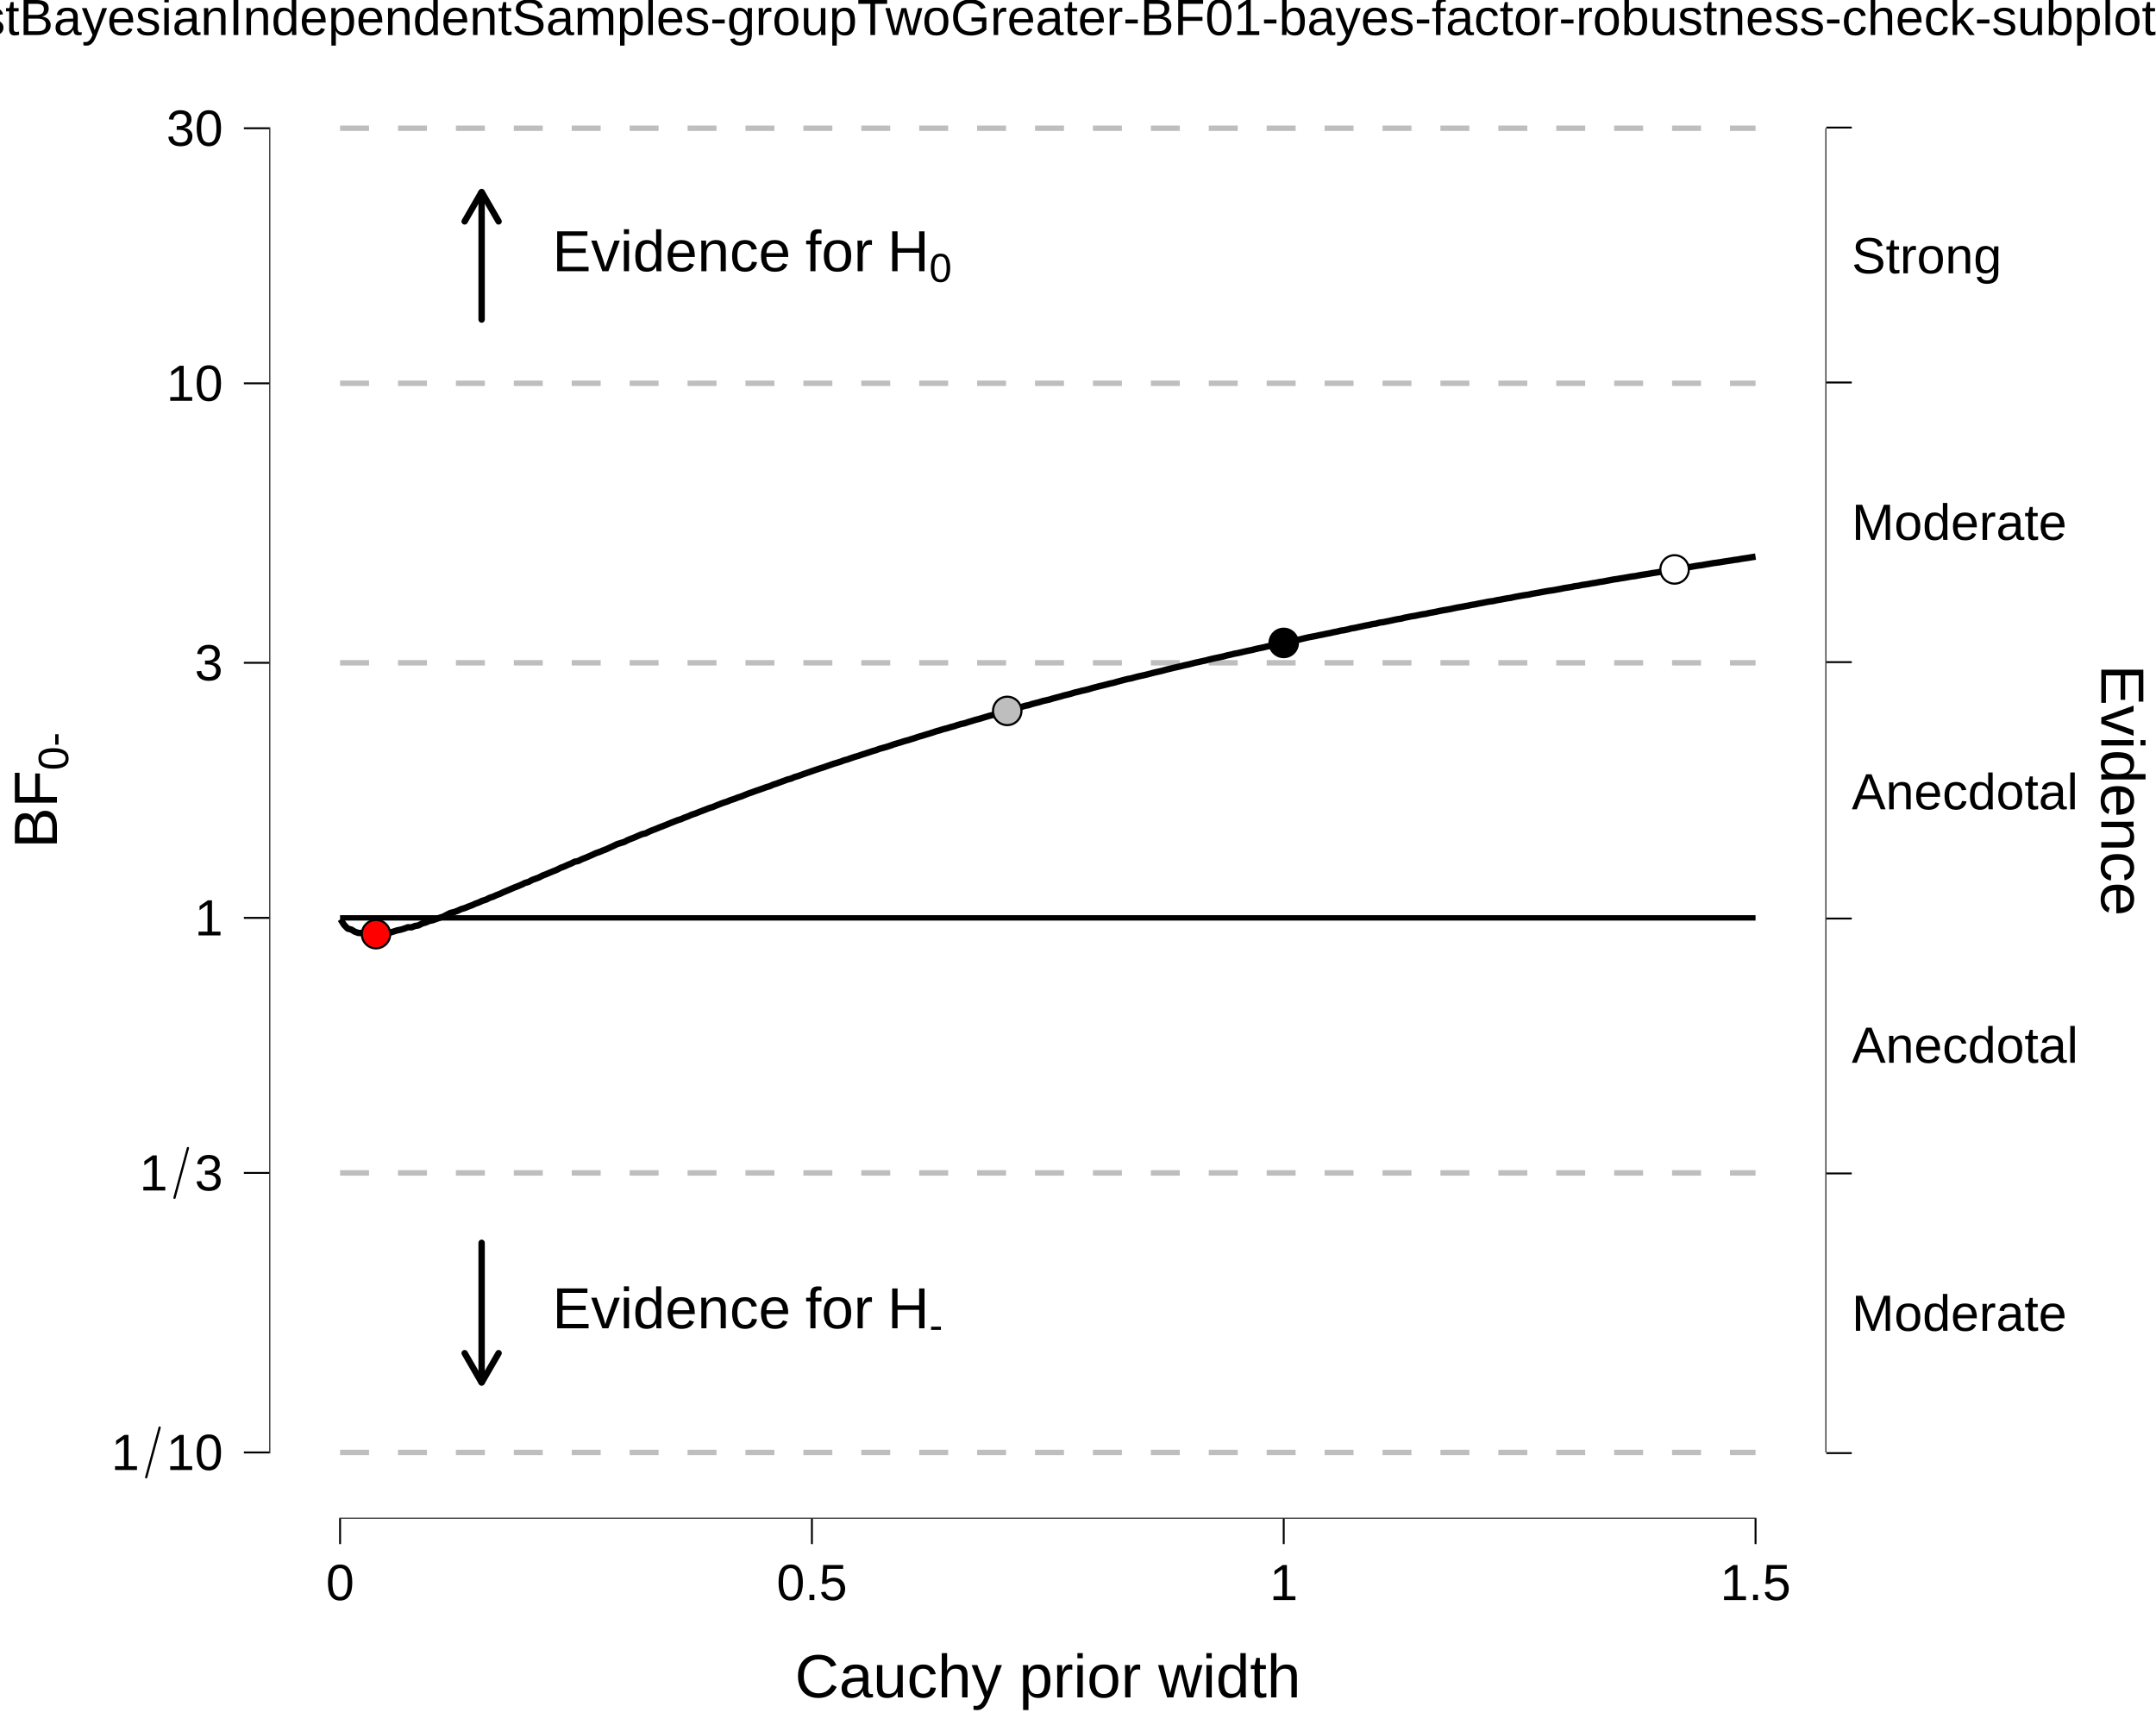
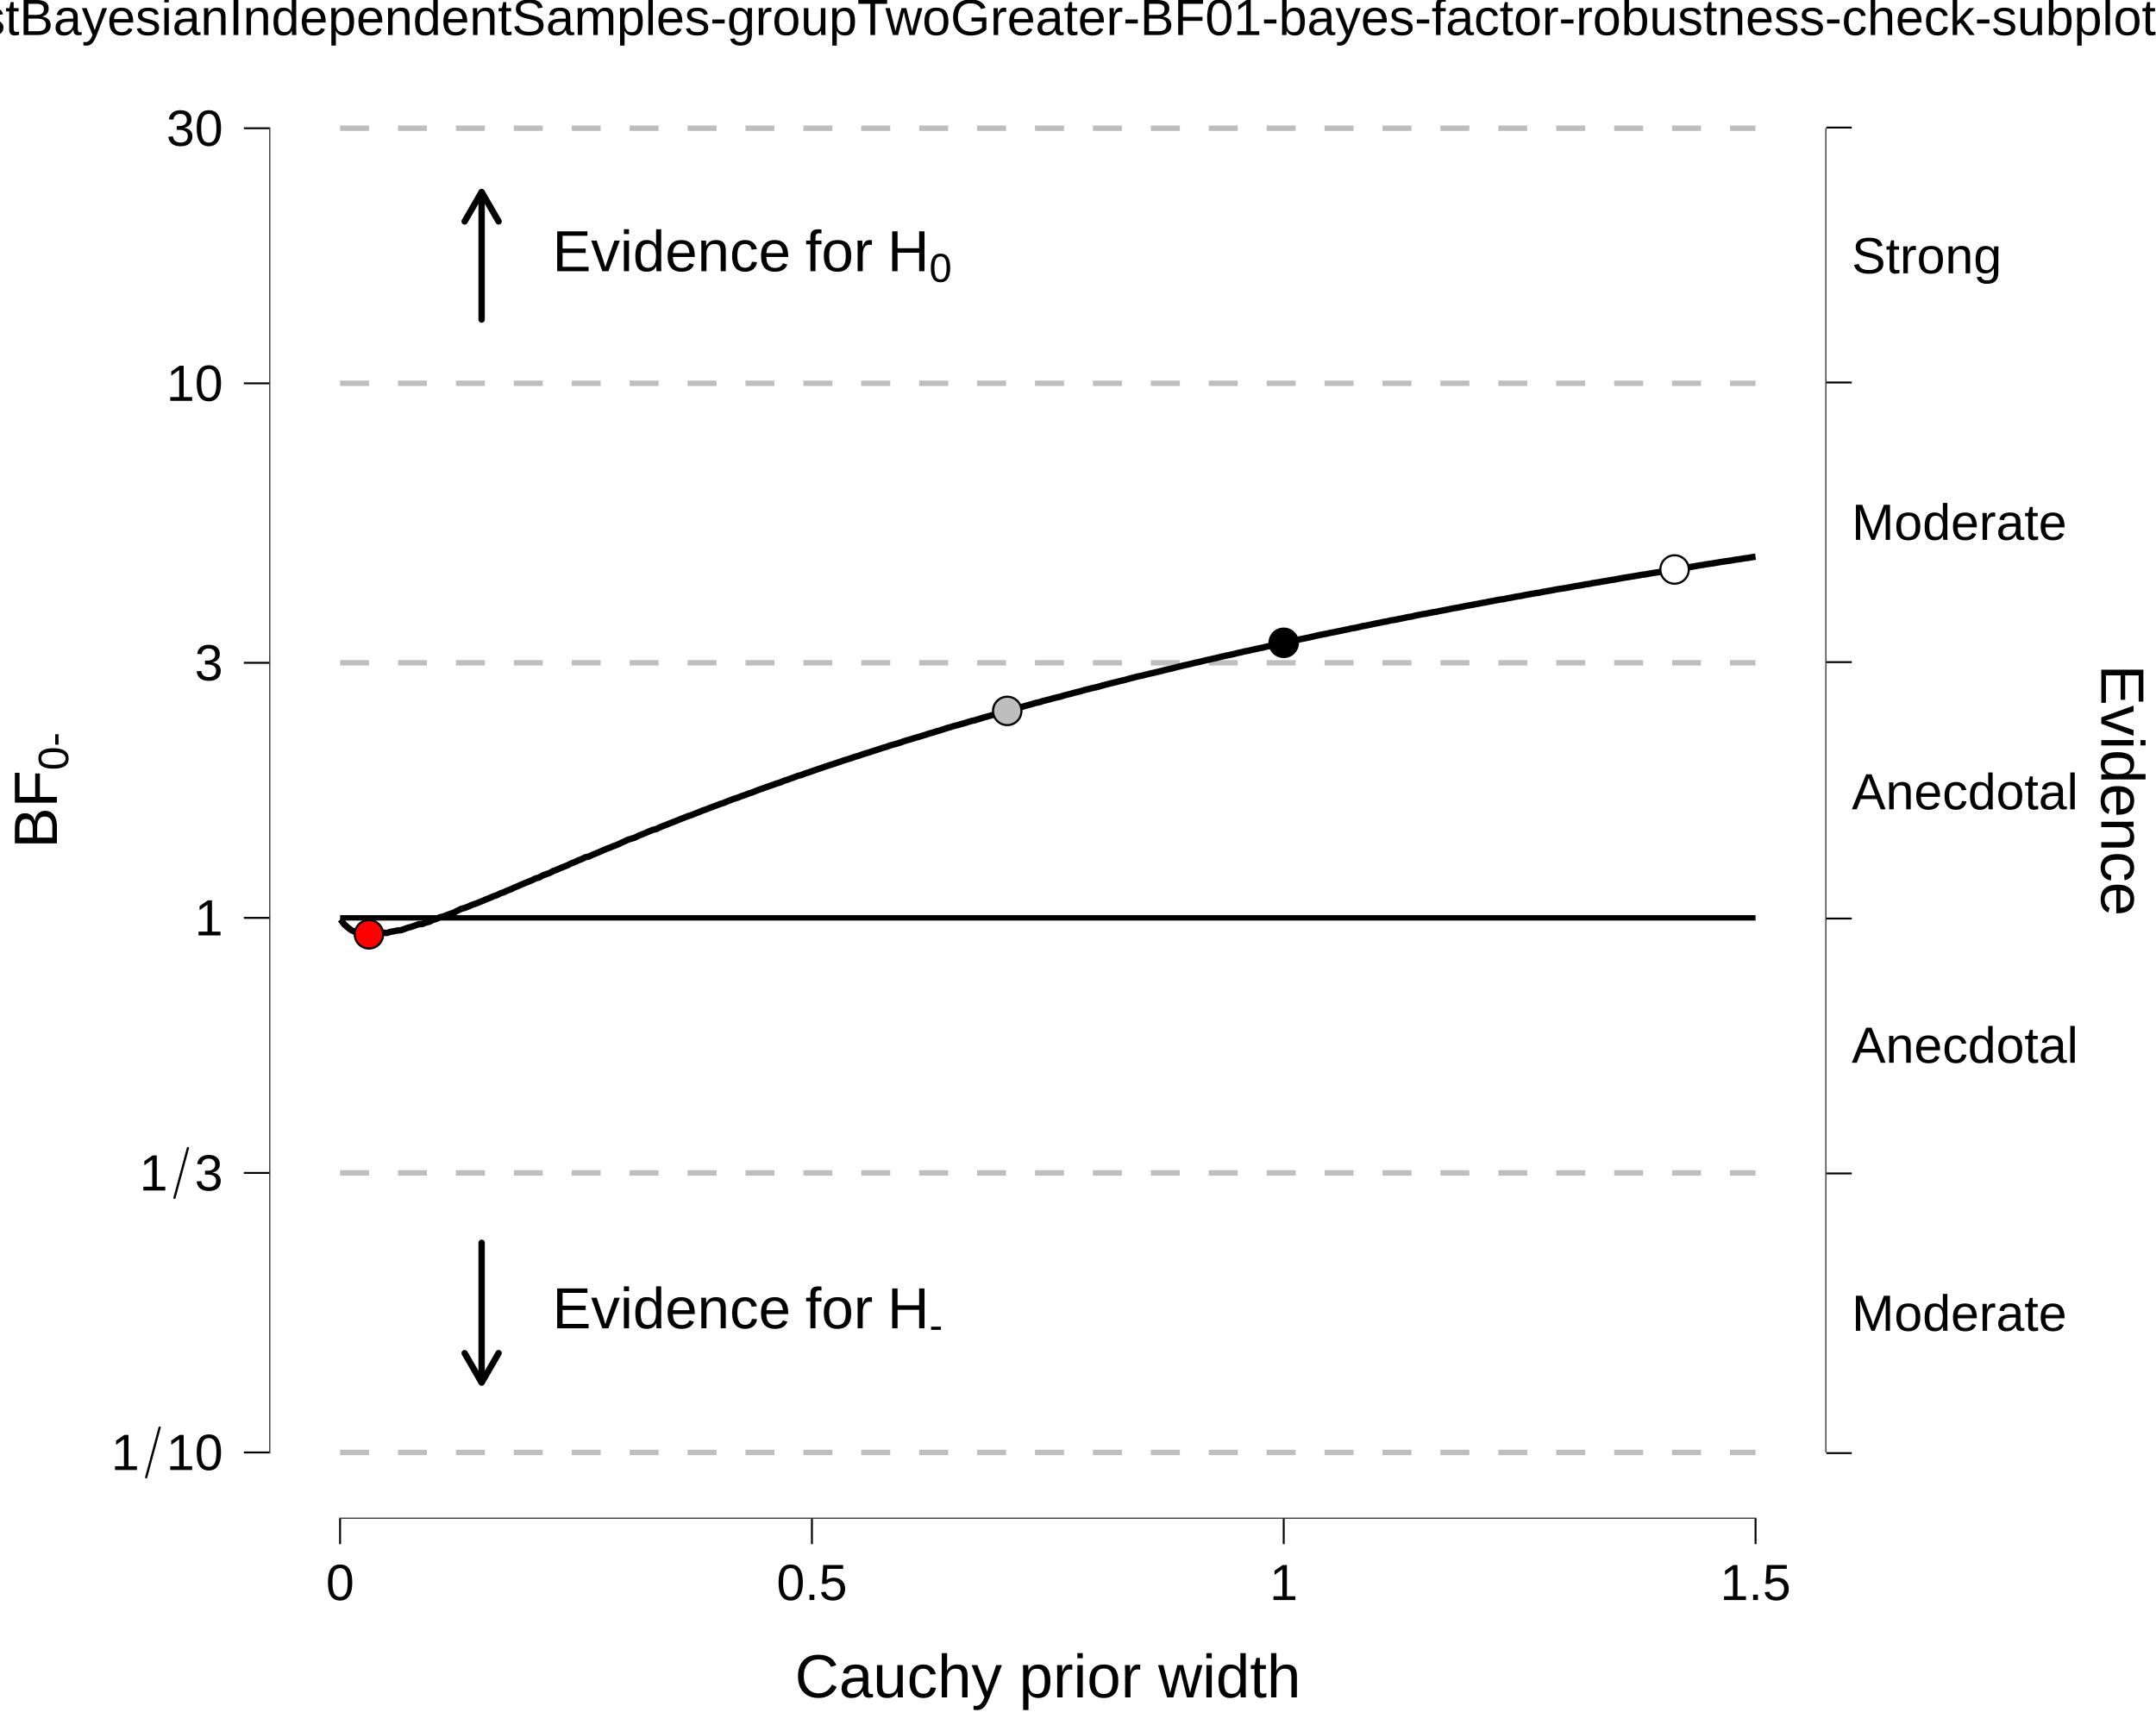
<svg xmlns="http://www.w3.org/2000/svg" viewBox="0 0 720.00 576.00">
  <defs>
    <style type="text/css">
    line, polyline, polygon, path, rect, circle {
      fill: none;
      stroke: #000000;
      stroke-linecap: round;
      stroke-linejoin: round;
      stroke-miterlimit: 10.00;
    }
  </style>
  </defs>
  <rect width="100%" height="100%" style="stroke: none; fill: #FFFFFF;" />
  <rect x="0.00" y="0.00" width="720.00" height="576.00" style="stroke-width: 10.67; stroke: none;" />
  <defs>
    <clipPath id="cpODkuOTR8NjA5LjkwfDUwNy4xMHwyMC43MQ==">
      <rect x="89.94" y="20.71" width="519.96" height="486.38" />
    </clipPath>
  </defs>
  <rect x="89.94" y="20.71" width="519.96" height="486.38" style="stroke-width: 10.67; stroke: none;" clip-path="url(#cpODkuOTR8NjA5LjkwfDUwNy4xMHwyMC43MQ==)" />
  <line x1="113.57" y1="484.99" x2="586.27" y2="484.99" style="stroke-width: 1.81; stroke: #BEBEBE; stroke-dasharray: 9.67,9.67; stroke-linecap: butt;" clip-path="url(#cpODkuOTR8NjA5LjkwfDUwNy4xMHwyMC43MQ==)" />
  <line x1="113.57" y1="391.65" x2="586.27" y2="391.65" style="stroke-width: 1.81; stroke: #BEBEBE; stroke-dasharray: 9.67,9.67; stroke-linecap: butt;" clip-path="url(#cpODkuOTR8NjA5LjkwfDUwNy4xMHwyMC43MQ==)" />
  <line x1="113.57" y1="306.49" x2="586.27" y2="306.49" style="stroke-width: 1.81; stroke-linecap: butt;" clip-path="url(#cpODkuOTR8NjA5LjkwfDUwNy4xMHwyMC43MQ==)" />
  <line x1="113.57" y1="221.32" x2="586.27" y2="221.32" style="stroke-width: 1.81; stroke: #BEBEBE; stroke-dasharray: 9.67,9.67; stroke-linecap: butt;" clip-path="url(#cpODkuOTR8NjA5LjkwfDUwNy4xMHwyMC43MQ==)" />
  <line x1="113.57" y1="127.99" x2="586.27" y2="127.99" style="stroke-width: 1.81; stroke: #BEBEBE; stroke-dasharray: 9.67,9.67; stroke-linecap: butt;" clip-path="url(#cpODkuOTR8NjA5LjkwfDUwNy4xMHwyMC43MQ==)" />
  <line x1="113.57" y1="42.82" x2="586.27" y2="42.82" style="stroke-width: 1.81; stroke: #BEBEBE; stroke-dasharray: 9.67,9.67; stroke-linecap: butt;" clip-path="url(#cpODkuOTR8NjA5LjkwfDUwNy4xMHwyMC43MQ==)" />
-   <polyline points="113.73,306.97 114.92,308.84 116.10,310.07 117.28,310.38 118.47,311.09 119.65,311.52 120.84,311.54 122.02,311.78 123.21,311.88 124.39,311.70 125.57,311.93 126.76,311.69 127.94,311.57 129.13,311.38 130.31,311.40 131.50,311.03 132.68,310.65 133.86,310.42 135.05,310.06 136.23,309.62 137.42,309.66 138.60,309.19 139.79,308.99 140.97,308.37 142.15,308.04 143.34,307.53 144.52,307.28 145.71,306.85 146.89,306.43 148.08,306.06 149.26,305.42 150.44,304.83 151.63,304.55 152.81,304.12 154.00,303.57 155.18,303.22 156.37,302.73 157.55,302.30 158.74,301.76 159.92,301.33 161.10,300.78 162.29,300.42 163.47,299.81 164.66,299.42 165.84,298.88 167.03,298.43 168.21,297.87 169.39,297.38 170.58,296.87 171.76,296.36 172.95,295.91 174.13,295.41 175.32,294.82 176.50,294.49 177.68,293.84 178.87,293.41 180.05,292.97 181.24,292.34 182.42,291.90 183.61,291.38 184.79,290.90 185.97,290.43 187.16,289.81 188.34,289.37 189.53,288.82 190.71,288.35 191.90,287.74 193.08,287.51 194.26,286.92 195.45,286.46 196.63,285.96 197.82,285.43 199.00,284.89 200.19,284.48 201.37,283.98 202.55,283.54 203.74,282.98 204.92,282.44 206.11,281.85 207.29,281.50 208.48,281.13 209.66,280.51 210.84,280.03 212.03,279.57 213.21,279.04 214.40,278.54 215.58,278.28 216.77,277.68 217.95,277.19 219.13,276.75 220.32,276.25 221.50,275.80 222.69,275.33 223.87,274.83 225.06,274.37 226.24,273.90 227.42,273.53 228.61,273.02 229.79,272.58 230.98,272.05 232.16,271.67 233.35,271.19 234.53,270.73 235.71,270.28 236.90,269.81 238.08,269.46 239.27,268.95 240.45,268.48 241.64,268.03 242.82,267.66 244.00,267.16 245.19,266.79 246.37,266.31 247.56,265.94 248.74,265.45 249.93,264.97 251.11,264.57 252.29,264.13 253.48,263.73 254.66,263.31 255.85,262.87 257.03,262.53 258.22,262.00 259.40,261.62 260.58,261.18 261.77,260.75 262.95,260.30 264.14,260.00 265.32,259.48 266.51,259.14 267.69,258.71 268.87,258.28 270.06,257.88 271.24,257.47 272.43,257.05 273.61,256.66 274.80,256.30 275.98,255.88 277.16,255.47 278.35,255.05 279.53,254.70 280.72,254.33 281.90,253.88 283.09,253.56 284.27,253.13 285.45,252.73 286.64,252.39 287.82,251.98 289.01,251.61 290.19,251.22 291.38,250.82 292.56,250.48 293.74,250.03 294.93,249.71 296.11,249.38 297.30,249.00 298.48,248.56 299.67,248.20 300.85,247.86 302.03,247.47 303.22,247.16 304.40,246.79 305.59,246.42 306.77,246.00 307.96,245.68 309.14,245.30 310.32,244.96 311.51,244.58 312.69,244.17 313.88,243.85 315.06,243.47 316.25,243.18 317.43,242.81 318.61,242.50 319.80,242.09 320.98,241.75 322.17,241.50 323.35,241.10 324.54,240.75 325.72,240.38 326.90,240.08 328.09,239.72 329.27,239.36 330.46,239.02 331.64,238.72 332.83,238.40 334.01,237.98 335.19,237.71 336.38,237.37 337.56,237.08 338.75,236.72 339.93,236.38 341.12,236.07 342.30,235.69 343.49,235.47 344.67,235.07 345.85,234.76 347.04,234.47 348.22,234.10 349.41,233.83 350.59,233.56 351.78,233.18 352.96,232.87 354.14,232.57 355.33,232.21 356.51,231.94 357.70,231.63 358.88,231.25 360.07,230.98 361.25,230.67 362.43,230.42 363.62,230.12 364.80,229.75 365.99,229.44 367.17,229.13 368.36,228.85 369.54,228.55 370.72,228.24 371.91,227.99 373.09,227.64 374.28,227.32 375.46,227.01 376.65,226.71 377.83,226.50 379.01,226.16 380.20,225.86 381.38,225.60 382.57,225.34 383.75,225.04 384.94,224.72 386.12,224.43 387.30,224.18 388.49,223.88 389.67,223.56 390.86,223.27 392.04,222.98 393.23,222.72 394.41,222.44 395.59,222.14 396.78,221.90 397.96,221.60 399.15,221.29 400.33,221.05 401.52,220.77 402.70,220.52 403.88,220.20 405.07,219.92 406.25,219.67 407.44,219.43 408.62,219.17 409.81,218.84 410.99,218.59 412.17,218.29 413.36,218.08 414.54,217.81 415.73,217.53 416.91,217.27 418.10,217.04 419.28,216.73 420.46,216.47 421.65,216.23 422.83,215.95 424.02,215.68 425.20,215.41 426.39,215.15 427.57,214.96 428.75,214.63 429.94,214.36 431.12,214.11 432.31,213.88 433.49,213.64 434.68,213.36 435.86,213.07 437.04,212.80 438.23,212.58 439.41,212.36 440.60,212.09 441.78,211.87 442.97,211.61 444.15,211.39 445.33,211.11 446.52,210.89 447.70,210.58 448.89,210.42 450.07,210.17 451.26,209.84 452.44,209.66 453.62,209.40 454.81,209.15 455.99,208.89 457.18,208.68 458.36,208.40 459.55,208.23 460.73,207.90 461.91,207.75 463.10,207.51 464.28,207.27 465.47,207.01 466.65,206.76 467.84,206.59 469.02,206.27 470.20,206.04 471.39,205.80 472.57,205.63 473.76,205.37 474.94,205.14 476.13,204.98 477.31,204.69 478.49,204.48 479.68,204.25 480.86,203.99 482.05,203.76 483.23,203.57 484.42,203.35 485.60,203.09 486.78,202.85 487.97,202.66 489.15,202.43 490.34,202.22 491.52,201.97 492.71,201.78 493.89,201.52 495.07,201.31 496.26,201.07 497.44,200.85 498.63,200.71 499.81,200.43 501.00,200.24 502.18,200.00 503.36,199.79 504.55,199.62 505.73,199.34 506.92,199.12 508.10,198.91 509.29,198.71 510.47,198.55 511.65,198.28 512.84,198.07 514.02,197.87 515.21,197.64 516.39,197.42 517.58,197.23 518.76,197.07 519.94,196.85 521.13,196.64 522.31,196.38 523.50,196.20 524.68,196.01 525.87,195.76 527.05,195.61 528.24,195.34 529.42,195.17 530.60,194.98 531.79,194.75 532.97,194.58 534.16,194.34 535.34,194.17 536.53,193.94 537.71,193.72 538.89,193.49 540.08,193.33 541.26,193.12 542.45,192.94 543.63,192.73 544.82,192.51 546.00,192.38 547.18,192.15 548.37,191.93 549.55,191.76 550.74,191.57 551.92,191.35 553.11,191.18 554.29,190.98 555.47,190.76 556.66,190.59 557.84,190.36 559.03,190.21 560.21,190.05 561.40,189.81 562.58,189.63 563.76,189.39 564.95,189.24 566.13,189.01 567.32,188.84 568.50,188.68 569.69,188.46 570.87,188.27 572.05,188.06 573.24,187.90 574.42,187.74 575.61,187.52 576.79,187.35 577.98,187.17 579.16,186.97 580.34,186.83 581.53,186.60 582.71,186.43 583.90,186.26 585.08,186.05 586.27,185.87 " style="stroke-width: 2.13; stroke-linecap: butt;" clip-path="url(#cpODkuOTR8NjA5LjkwfDUwNy4xMHwyMC43MQ==)" />
-   <circle cx="125.57" cy="311.93" r="3.56pt" style="stroke-width: 0.71; fill: #FF0000;" clip-path="url(#cpODkuOTR8NjA5LjkwfDUwNy4xMHwyMC43MQ==)" />
+   <polyline points="113.73,307.02 114.92,308.62 116.10,309.66 117.28,310.58 118.47,311.12 119.65,311.66 120.84,311.57 122.02,311.79 123.21,311.98 124.39,311.77 125.57,311.77 126.76,311.78 127.94,311.41 129.13,311.55 130.31,311.17 131.50,310.96 132.68,310.71 133.86,310.62 135.05,310.21 136.23,309.78 137.42,309.48 138.60,309.04 139.79,308.61 140.97,308.56 142.15,308.09 143.34,307.80 144.52,307.19 145.71,306.84 146.89,306.29 148.08,306.00 149.26,305.55 150.44,305.11 151.63,304.72 152.81,304.07 154.00,303.48 155.18,303.17 156.37,302.72 157.55,302.18 158.74,301.78 159.92,301.32 161.10,300.85 162.29,300.32 163.47,299.87 164.66,299.33 165.84,298.95 167.03,298.33 168.21,297.94 169.39,297.39 170.58,296.95 171.76,296.37 172.95,295.89 174.13,295.36 175.32,294.87 176.50,294.39 177.68,293.91 178.87,293.32 180.05,292.99 181.24,292.33 182.42,291.90 183.61,291.47 184.79,290.83 185.97,290.40 187.16,289.87 188.34,289.40 189.53,288.93 190.71,288.32 191.90,287.87 193.08,287.32 194.26,286.86 195.45,286.26 196.63,286.02 197.82,285.44 199.00,284.97 200.19,284.48 201.37,283.95 202.55,283.43 203.74,283.01 204.92,282.51 206.11,282.08 207.29,281.52 208.48,280.98 209.66,280.41 210.84,280.05 212.03,279.69 213.21,279.07 214.40,278.60 215.58,278.14 216.77,277.61 217.95,277.12 219.13,276.86 220.32,276.27 221.50,275.78 222.69,275.34 223.87,274.85 225.06,274.40 226.24,273.93 227.42,273.44 228.61,272.98 229.79,272.52 230.98,272.15 232.16,271.65 233.35,271.21 234.53,270.69 235.71,270.31 236.90,269.83 238.08,269.38 239.27,268.94 240.45,268.47 241.64,268.12 242.82,267.62 244.00,267.16 245.19,266.71 246.37,266.35 247.56,265.85 248.74,265.49 249.93,265.01 251.11,264.64 252.29,264.16 253.48,263.68 254.66,263.29 255.85,262.85 257.03,262.46 258.22,262.04 259.40,261.60 260.58,261.27 261.77,260.74 262.95,260.37 264.14,259.93 265.32,259.51 266.51,259.06 267.69,258.76 268.87,258.25 270.06,257.92 271.24,257.49 272.43,257.06 273.61,256.67 274.80,256.26 275.98,255.85 277.16,255.47 278.35,255.10 279.53,254.69 280.72,254.29 281.90,253.87 283.09,253.53 284.27,253.16 285.45,252.72 286.64,252.40 287.82,251.98 289.01,251.58 290.19,251.24 291.38,250.84 292.56,250.47 293.74,250.08 294.93,249.68 296.11,249.36 297.30,248.90 298.48,248.60 299.67,248.26 300.85,247.89 302.03,247.45 303.22,247.10 304.40,246.77 305.59,246.38 306.77,246.07 307.96,245.70 309.14,245.34 310.32,244.93 311.51,244.61 312.69,244.23 313.88,243.90 315.06,243.51 316.25,243.11 317.43,242.79 318.61,242.42 319.80,242.13 320.98,241.76 322.17,241.46 323.35,241.06 324.54,240.72 325.72,240.47 326.90,240.08 328.09,239.72 329.27,239.37 330.46,239.06 331.64,238.71 332.83,238.35 334.01,238.02 335.19,237.72 336.38,237.40 337.56,236.99 338.75,236.72 339.93,236.38 341.12,236.09 342.30,235.74 343.49,235.40 344.67,235.10 345.85,234.72 347.04,234.50 348.22,234.10 349.41,233.80 350.59,233.51 351.78,233.15 352.96,232.88 354.14,232.62 355.33,232.23 356.51,231.93 357.70,231.63 358.88,231.28 360.07,231.01 361.25,230.70 362.43,230.33 363.62,230.06 364.80,229.75 365.99,229.51 367.17,229.20 368.36,228.84 369.54,228.55 370.72,228.22 371.91,227.95 373.09,227.65 374.28,227.35 375.46,227.09 376.65,226.75 377.83,226.43 379.01,226.13 380.20,225.83 381.38,225.62 382.57,225.29 383.75,224.99 384.94,224.73 386.12,224.47 387.30,224.17 388.49,223.87 389.67,223.56 390.86,223.32 392.04,223.03 393.23,222.70 394.41,222.42 395.59,222.14 396.78,221.88 397.96,221.60 399.15,221.30 400.33,221.07 401.52,220.77 402.70,220.47 403.88,220.22 405.07,219.95 406.25,219.69 407.44,219.39 408.62,219.11 409.81,218.86 410.99,218.62 412.17,218.36 413.36,218.04 414.54,217.79 415.73,217.49 416.91,217.28 418.10,217.01 419.28,216.73 420.46,216.48 421.65,216.25 422.83,215.94 424.02,215.69 425.20,215.45 426.39,215.17 427.57,214.90 428.75,214.64 429.94,214.38 431.12,214.18 432.31,213.86 433.49,213.60 434.68,213.35 435.86,213.12 437.04,212.88 438.23,212.61 439.41,212.32 440.60,212.05 441.78,211.83 442.97,211.61 444.15,211.34 445.33,211.13 446.52,210.87 447.70,210.65 448.89,210.37 450.07,210.15 451.26,209.85 452.44,209.68 453.62,209.44 454.81,209.12 455.99,208.93 457.18,208.68 458.36,208.43 459.55,208.17 460.73,207.96 461.91,207.68 463.10,207.51 464.28,207.19 465.47,207.03 466.65,206.80 467.84,206.56 469.02,206.32 470.20,206.05 471.39,205.89 472.57,205.57 473.76,205.35 474.94,205.10 476.13,204.94 477.31,204.68 478.49,204.46 479.68,204.29 480.86,204.01 482.05,203.79 483.23,203.57 484.42,203.31 485.60,203.08 486.78,202.90 487.97,202.68 489.15,202.42 490.34,202.19 491.52,201.99 492.71,201.76 493.89,201.55 495.07,201.31 496.26,201.12 497.44,200.86 498.63,200.65 499.81,200.41 501.00,200.19 502.18,200.06 503.36,199.78 504.55,199.59 505.73,199.35 506.92,199.14 508.10,198.97 509.29,198.69 510.47,198.49 511.65,198.27 512.84,198.08 514.02,197.92 515.21,197.64 516.39,197.44 517.58,197.24 518.76,197.02 519.94,196.78 521.13,196.60 522.31,196.44 523.50,196.22 524.68,196.02 525.87,195.75 527.05,195.58 528.24,195.39 529.42,195.14 530.60,195.00 531.79,194.73 532.97,194.55 534.16,194.37 535.34,194.14 536.53,193.97 537.71,193.73 538.89,193.57 540.08,193.34 541.26,193.12 542.45,192.89 543.63,192.74 544.82,192.52 546.00,192.34 547.18,192.13 548.37,191.92 549.55,191.79 550.74,191.55 551.92,191.35 553.11,191.17 554.29,190.98 555.47,190.77 556.66,190.60 557.84,190.39 559.03,190.18 560.21,190.02 561.40,189.79 562.58,189.63 563.76,189.48 564.95,189.24 566.13,189.06 567.32,188.82 568.50,188.67 569.69,188.44 570.87,188.27 572.05,188.11 573.24,187.90 574.42,187.70 575.61,187.50 576.79,187.34 577.98,187.18 579.16,186.96 580.34,186.79 581.53,186.62 582.71,186.42 583.90,186.27 585.08,186.05 586.27,185.88 " style="stroke-width: 2.13; stroke-linecap: butt;" clip-path="url(#cpODkuOTR8NjA5LjkwfDUwNy4xMHwyMC43MQ==)" />
+   <circle cx="123.21" cy="311.98" r="3.56pt" style="stroke-width: 0.71; fill: #FF0000;" clip-path="url(#cpODkuOTR8NjA5LjkwfDUwNy4xMHwyMC43MQ==)" />
  <circle cx="336.37" cy="237.38" r="3.56pt" style="stroke-width: 0.71; fill: #BEBEBE;" clip-path="url(#cpODkuOTR8NjA5LjkwfDUwNy4xMHwyMC43MQ==)" />
-   <circle cx="428.70" cy="214.68" r="3.56pt" style="stroke-width: 0.71; fill: #000000;" clip-path="url(#cpODkuOTR8NjA5LjkwfDUwNy4xMHwyMC43MQ==)" />
-   <circle cx="559.23" cy="190.14" r="3.56pt" style="stroke-width: 0.71; fill: #FFFFFF;" clip-path="url(#cpODkuOTR8NjA5LjkwfDUwNy4xMHwyMC43MQ==)" />
+   <circle cx="428.70" cy="214.64" r="3.56pt" style="stroke-width: 0.71; fill: #000000;" clip-path="url(#cpODkuOTR8NjA5LjkwfDUwNy4xMHwyMC43MQ==)" />
+   <circle cx="559.23" cy="190.16" r="3.56pt" style="stroke-width: 0.71; fill: #FFFFFF;" clip-path="url(#cpODkuOTR8NjA5LjkwfDUwNy4xMHwyMC43MQ==)" />
  <line x1="160.84" y1="414.99" x2="160.84" y2="461.66" style="stroke-width: 2.13; stroke-linejoin: bevel;" clip-path="url(#cpODkuOTR8NjA5LjkwfDUwNy4xMHwyMC43MQ==)" />
  <polyline points="155.17,451.84 160.84,461.66 166.51,451.84 " style="stroke-width: 2.13; stroke-linejoin: bevel;" clip-path="url(#cpODkuOTR8NjA5LjkwfDUwNy4xMHwyMC43MQ==)" />
  <line x1="160.84" y1="106.70" x2="160.84" y2="64.11" style="stroke-width: 2.13; stroke-linejoin: bevel;" clip-path="url(#cpODkuOTR8NjA5LjkwfDUwNy4xMHwyMC43MQ==)" />
  <polyline points="166.51,73.93 160.84,64.11 155.17,73.93 " style="stroke-width: 2.13; stroke-linejoin: bevel;" clip-path="url(#cpODkuOTR8NjA5LjkwfDUwNy4xMHwyMC43MQ==)" />
  <g clip-path="url(#cpODkuOTR8NjA5LjkwfDUwNy4xMHwyMC43MQ==)">
    <text x="184.48" y="443.54" style="font-size: 19.35px; font-family: Liberation Sans;" textLength="12.91px" lengthAdjust="spacingAndGlyphs">E</text>
  </g>
  <g clip-path="url(#cpODkuOTR8NjA5LjkwfDUwNy4xMHwyMC43MQ==)">
    <text x="197.38" y="443.54" style="font-size: 19.35px; font-family: Liberation Sans;" textLength="9.67px" lengthAdjust="spacingAndGlyphs">v</text>
  </g>
  <g clip-path="url(#cpODkuOTR8NjA5LjkwfDUwNy4xMHwyMC43MQ==)">
    <text x="207.06" y="443.54" style="font-size: 19.35px; font-family: Liberation Sans;" textLength="4.30px" lengthAdjust="spacingAndGlyphs">i</text>
  </g>
  <g clip-path="url(#cpODkuOTR8NjA5LjkwfDUwNy4xMHwyMC43MQ==)">
    <text x="211.35" y="443.54" style="font-size: 19.35px; font-family: Liberation Sans;" textLength="10.77px" lengthAdjust="spacingAndGlyphs">d</text>
  </g>
  <g clip-path="url(#cpODkuOTR8NjA5LjkwfDUwNy4xMHwyMC43MQ==)">
    <text x="222.12" y="443.54" style="font-size: 19.35px; font-family: Liberation Sans;" textLength="10.77px" lengthAdjust="spacingAndGlyphs">e</text>
  </g>
  <g clip-path="url(#cpODkuOTR8NjA5LjkwfDUwNy4xMHwyMC43MQ==)">
    <text x="232.88" y="443.54" style="font-size: 19.35px; font-family: Liberation Sans;" textLength="10.77px" lengthAdjust="spacingAndGlyphs">n</text>
  </g>
  <g clip-path="url(#cpODkuOTR8NjA5LjkwfDUwNy4xMHwyMC43MQ==)">
    <text x="243.65" y="443.54" style="font-size: 19.35px; font-family: Liberation Sans;" textLength="9.67px" lengthAdjust="spacingAndGlyphs">c</text>
  </g>
  <g clip-path="url(#cpODkuOTR8NjA5LjkwfDUwNy4xMHwyMC43MQ==)">
    <text x="253.32" y="443.54" style="font-size: 19.35px; font-family: Liberation Sans;" textLength="10.77px" lengthAdjust="spacingAndGlyphs">e</text>
  </g>
  <g clip-path="url(#cpODkuOTR8NjA5LjkwfDUwNy4xMHwyMC43MQ==)">
    <text x="264.09" y="443.54" style="font-size: 19.35px; font-family: Symbola;" textLength="4.84px" lengthAdjust="spacingAndGlyphs"> </text>
  </g>
  <g clip-path="url(#cpODkuOTR8NjA5LjkwfDUwNy4xMHwyMC43MQ==)">
    <text x="268.93" y="443.54" style="font-size: 19.35px; font-family: Liberation Sans;" textLength="22.58px" lengthAdjust="spacingAndGlyphs">for</text>
  </g>
  <g clip-path="url(#cpODkuOTR8NjA5LjkwfDUwNy4xMHwyMC43MQ==)">
    <text x="291.51" y="443.54" style="font-size: 19.35px; font-family: Symbola;" textLength="4.84px" lengthAdjust="spacingAndGlyphs"> </text>
  </g>
  <g clip-path="url(#cpODkuOTR8NjA5LjkwfDUwNy4xMHwyMC43MQ==)">
    <text x="296.35" y="443.54" style="font-size: 19.35px; font-family: Liberation Sans;" textLength="13.97px" lengthAdjust="spacingAndGlyphs">H</text>
  </g>
  <g clip-path="url(#cpODkuOTR8NjA5LjkwfDUwNy4xMHwyMC43MQ==)">
    <text x="310.32" y="447.12" style="font-size: 13.54px; font-family: Liberation Sans;" textLength="4.50px" lengthAdjust="spacingAndGlyphs">-</text>
  </g>
  <g clip-path="url(#cpODkuOTR8NjA5LjkwfDUwNy4xMHwyMC43MQ==)">
    <text x="184.48" y="90.56" style="font-size: 19.35px; font-family: Liberation Sans;" textLength="12.91px" lengthAdjust="spacingAndGlyphs">E</text>
  </g>
  <g clip-path="url(#cpODkuOTR8NjA5LjkwfDUwNy4xMHwyMC43MQ==)">
    <text x="197.38" y="90.56" style="font-size: 19.35px; font-family: Liberation Sans;" textLength="9.67px" lengthAdjust="spacingAndGlyphs">v</text>
  </g>
  <g clip-path="url(#cpODkuOTR8NjA5LjkwfDUwNy4xMHwyMC43MQ==)">
    <text x="207.06" y="90.56" style="font-size: 19.35px; font-family: Liberation Sans;" textLength="4.30px" lengthAdjust="spacingAndGlyphs">i</text>
  </g>
  <g clip-path="url(#cpODkuOTR8NjA5LjkwfDUwNy4xMHwyMC43MQ==)">
    <text x="211.35" y="90.56" style="font-size: 19.35px; font-family: Liberation Sans;" textLength="10.77px" lengthAdjust="spacingAndGlyphs">d</text>
  </g>
  <g clip-path="url(#cpODkuOTR8NjA5LjkwfDUwNy4xMHwyMC43MQ==)">
    <text x="222.12" y="90.56" style="font-size: 19.35px; font-family: Liberation Sans;" textLength="10.77px" lengthAdjust="spacingAndGlyphs">e</text>
  </g>
  <g clip-path="url(#cpODkuOTR8NjA5LjkwfDUwNy4xMHwyMC43MQ==)">
    <text x="232.88" y="90.56" style="font-size: 19.35px; font-family: Liberation Sans;" textLength="10.77px" lengthAdjust="spacingAndGlyphs">n</text>
  </g>
  <g clip-path="url(#cpODkuOTR8NjA5LjkwfDUwNy4xMHwyMC43MQ==)">
    <text x="243.65" y="90.56" style="font-size: 19.35px; font-family: Liberation Sans;" textLength="9.67px" lengthAdjust="spacingAndGlyphs">c</text>
  </g>
  <g clip-path="url(#cpODkuOTR8NjA5LjkwfDUwNy4xMHwyMC43MQ==)">
    <text x="253.32" y="90.56" style="font-size: 19.35px; font-family: Liberation Sans;" textLength="10.77px" lengthAdjust="spacingAndGlyphs">e</text>
  </g>
  <g clip-path="url(#cpODkuOTR8NjA5LjkwfDUwNy4xMHwyMC43MQ==)">
    <text x="264.09" y="90.56" style="font-size: 19.35px; font-family: Symbola;" textLength="4.84px" lengthAdjust="spacingAndGlyphs"> </text>
  </g>
  <g clip-path="url(#cpODkuOTR8NjA5LjkwfDUwNy4xMHwyMC43MQ==)">
    <text x="268.93" y="90.56" style="font-size: 19.35px; font-family: Liberation Sans;" textLength="22.58px" lengthAdjust="spacingAndGlyphs">for</text>
  </g>
  <g clip-path="url(#cpODkuOTR8NjA5LjkwfDUwNy4xMHwyMC43MQ==)">
    <text x="291.51" y="90.56" style="font-size: 19.35px; font-family: Symbola;" textLength="4.84px" lengthAdjust="spacingAndGlyphs"> </text>
  </g>
  <g clip-path="url(#cpODkuOTR8NjA5LjkwfDUwNy4xMHwyMC43MQ==)">
    <text x="296.35" y="90.56" style="font-size: 19.35px; font-family: Liberation Sans;" textLength="13.97px" lengthAdjust="spacingAndGlyphs">H</text>
  </g>
  <g clip-path="url(#cpODkuOTR8NjA5LjkwfDUwNy4xMHwyMC43MQ==)">
    <text x="310.32" y="94.14" style="font-size: 13.54px; font-family: Liberation Sans;" textLength="7.53px" lengthAdjust="spacingAndGlyphs">0</text>
  </g>
  <line x1="113.26" y1="507.10" x2="586.58" y2="507.10" style="stroke-width: 0.64; stroke-linecap: butt;" clip-path="url(#cpODkuOTR8NjA5LjkwfDUwNy4xMHwyMC43MQ==)" />
  <line x1="89.94" y1="485.31" x2="89.94" y2="42.50" style="stroke-width: 0.64; stroke-linecap: butt;" clip-path="url(#cpODkuOTR8NjA5LjkwfDUwNy4xMHwyMC43MQ==)" />
  <line x1="609.90" y1="484.99" x2="609.90" y2="42.82" style="stroke-width: 0.64; stroke-linecap: butt;" clip-path="url(#cpODkuOTR8NjA5LjkwfDUwNy4xMHwyMC43MQ==)" />
  <rect x="89.94" y="20.71" width="519.96" height="486.38" style="stroke-width: 0.00; stroke: none;" clip-path="url(#cpODkuOTR8NjA5LjkwfDUwNy4xMHwyMC43MQ==)" />
  <defs>
    <clipPath id="cpMC4wMHw3MjAuMDB8NTc2LjAwfDAuMDA=">
      <rect x="0.00" y="0.00" width="720.00" height="576.00" />
    </clipPath>
  </defs>
  <polyline points="89.94,507.10 89.94,20.71 " style="stroke-width: 0.00; stroke: none; stroke-linecap: butt;" clip-path="url(#cpMC4wMHw3MjAuMDB8NTc2LjAwfDAuMDA=)" />
  <g clip-path="url(#cpMC4wMHw3MjAuMDB8NTc2LjAwfDAuMDA=)">
    <text x="37.12" y="490.84" style="font-size: 17.00px; font-family: Liberation Sans;" textLength="9.45px" lengthAdjust="spacingAndGlyphs">1</text>
  </g>
  <polyline points="48.82,493.29 53.31,476.68 " style="stroke-width: 0.75;" clip-path="url(#cpMC4wMHw3MjAuMDB8NTc2LjAwfDAuMDA=)" />
  <g clip-path="url(#cpMC4wMHw3MjAuMDB8NTc2LjAwfDAuMDA=)">
    <text x="55.56" y="490.84" style="font-size: 17.00px; font-family: Liberation Sans;" textLength="18.91px" lengthAdjust="spacingAndGlyphs">10</text>
  </g>
  <g clip-path="url(#cpMC4wMHw3MjAuMDB8NTc2LjAwfDAuMDA=)">
    <text x="46.57" y="397.51" style="font-size: 17.00px; font-family: Liberation Sans;" textLength="9.45px" lengthAdjust="spacingAndGlyphs">1</text>
  </g>
  <polyline points="58.27,399.96 62.76,383.35 " style="stroke-width: 0.75;" clip-path="url(#cpMC4wMHw3MjAuMDB8NTc2LjAwfDAuMDA=)" />
  <g clip-path="url(#cpMC4wMHw3MjAuMDB8NTc2LjAwfDAuMDA=)">
    <text x="65.01" y="397.51" style="font-size: 17.00px; font-family: Liberation Sans;" textLength="9.45px" lengthAdjust="spacingAndGlyphs">3</text>
  </g>
  <g clip-path="url(#cpMC4wMHw3MjAuMDB8NTc2LjAwfDAuMDA=)">
    <text x="65.01" y="312.34" style="font-size: 17.00px; font-family: Liberation Sans;" textLength="9.45px" lengthAdjust="spacingAndGlyphs">1</text>
  </g>
  <g clip-path="url(#cpMC4wMHw3MjAuMDB8NTc2LjAwfDAuMDA=)">
    <text x="65.01" y="227.17" style="font-size: 17.00px; font-family: Liberation Sans;" textLength="9.45px" lengthAdjust="spacingAndGlyphs">3</text>
  </g>
  <g clip-path="url(#cpMC4wMHw3MjAuMDB8NTc2LjAwfDAuMDA=)">
    <text x="55.56" y="133.84" style="font-size: 17.00px; font-family: Liberation Sans;" textLength="18.91px" lengthAdjust="spacingAndGlyphs">10</text>
  </g>
  <g clip-path="url(#cpMC4wMHw3MjAuMDB8NTc2LjAwfDAuMDA=)">
    <text x="55.56" y="48.67" style="font-size: 17.00px; font-family: Liberation Sans;" textLength="18.91px" lengthAdjust="spacingAndGlyphs">30</text>
  </g>
  <polyline points="81.44,484.99 89.94,484.99 " style="stroke-width: 0.64; stroke-linecap: butt;" clip-path="url(#cpMC4wMHw3MjAuMDB8NTc2LjAwfDAuMDA=)" />
  <polyline points="81.44,391.65 89.94,391.65 " style="stroke-width: 0.64; stroke-linecap: butt;" clip-path="url(#cpMC4wMHw3MjAuMDB8NTc2LjAwfDAuMDA=)" />
  <polyline points="81.44,306.49 89.94,306.49 " style="stroke-width: 0.64; stroke-linecap: butt;" clip-path="url(#cpMC4wMHw3MjAuMDB8NTc2LjAwfDAuMDA=)" />
  <polyline points="81.44,221.32 89.94,221.32 " style="stroke-width: 0.64; stroke-linecap: butt;" clip-path="url(#cpMC4wMHw3MjAuMDB8NTc2LjAwfDAuMDA=)" />
  <polyline points="81.44,127.99 89.94,127.99 " style="stroke-width: 0.64; stroke-linecap: butt;" clip-path="url(#cpMC4wMHw3MjAuMDB8NTc2LjAwfDAuMDA=)" />
  <polyline points="81.44,42.82 89.94,42.82 " style="stroke-width: 0.64; stroke-linecap: butt;" clip-path="url(#cpMC4wMHw3MjAuMDB8NTc2LjAwfDAuMDA=)" />
  <polyline points="609.90,507.10 609.90,20.71 " style="stroke-width: 0.00; stroke: none; stroke-linecap: butt;" clip-path="url(#cpMC4wMHw3MjAuMDB8NTc2LjAwfDAuMDA=)" />
  <polyline points="609.90,485.21 618.40,485.21 " style="stroke-width: 0.64; stroke-linecap: butt;" clip-path="url(#cpMC4wMHw3MjAuMDB8NTc2LjAwfDAuMDA=)" />
  <polyline points="609.90,438.52 618.40,438.52 " style="stroke-width: 0.64; stroke: none; stroke-linecap: butt;" clip-path="url(#cpMC4wMHw3MjAuMDB8NTc2LjAwfDAuMDA=)" />
  <polyline points="609.90,391.82 618.40,391.82 " style="stroke-width: 0.64; stroke-linecap: butt;" clip-path="url(#cpMC4wMHw3MjAuMDB8NTc2LjAwfDAuMDA=)" />
  <polyline points="609.90,349.02 618.40,349.02 " style="stroke-width: 0.64; stroke: none; stroke-linecap: butt;" clip-path="url(#cpMC4wMHw3MjAuMDB8NTc2LjAwfDAuMDA=)" />
  <polyline points="609.90,306.71 618.40,306.71 " style="stroke-width: 0.64; stroke-linecap: butt;" clip-path="url(#cpMC4wMHw3MjAuMDB8NTc2LjAwfDAuMDA=)" />
  <polyline points="609.90,264.39 618.40,264.39 " style="stroke-width: 0.64; stroke: none; stroke-linecap: butt;" clip-path="url(#cpMC4wMHw3MjAuMDB8NTc2LjAwfDAuMDA=)" />
  <polyline points="609.90,221.10 618.40,221.10 " style="stroke-width: 0.64; stroke-linecap: butt;" clip-path="url(#cpMC4wMHw3MjAuMDB8NTc2LjAwfDAuMDA=)" />
  <polyline points="609.90,174.41 618.40,174.41 " style="stroke-width: 0.64; stroke: none; stroke-linecap: butt;" clip-path="url(#cpMC4wMHw3MjAuMDB8NTc2LjAwfDAuMDA=)" />
  <polyline points="609.90,127.72 618.40,127.72 " style="stroke-width: 0.64; stroke-linecap: butt;" clip-path="url(#cpMC4wMHw3MjAuMDB8NTc2LjAwfDAuMDA=)" />
  <polyline points="609.90,85.40 618.40,85.40 " style="stroke-width: 0.64; stroke: none; stroke-linecap: butt;" clip-path="url(#cpMC4wMHw3MjAuMDB8NTc2LjAwfDAuMDA=)" />
  <polyline points="609.90,42.60 618.40,42.60 " style="stroke-width: 0.64; stroke-linecap: butt;" clip-path="url(#cpMC4wMHw3MjAuMDB8NTc2LjAwfDAuMDA=)" />
  <g clip-path="url(#cpMC4wMHw3MjAuMDB8NTc2LjAwfDAuMDA=)">
    <text x="618.40" y="444.37" style="font-size: 17.00px; font-family: Liberation Sans;" textLength="71.80px" lengthAdjust="spacingAndGlyphs">Moderate</text>
  </g>
  <g clip-path="url(#cpMC4wMHw3MjAuMDB8NTc2LjAwfDAuMDA=)">
    <text x="618.40" y="354.87" style="font-size: 17.00px; font-family: Liberation Sans;" textLength="75.61px" lengthAdjust="spacingAndGlyphs">Anecdotal</text>
  </g>
  <g clip-path="url(#cpMC4wMHw3MjAuMDB8NTc2LjAwfDAuMDA=)">
    <text x="618.40" y="270.24" style="font-size: 17.00px; font-family: Liberation Sans;" textLength="75.61px" lengthAdjust="spacingAndGlyphs">Anecdotal</text>
  </g>
  <g clip-path="url(#cpMC4wMHw3MjAuMDB8NTc2LjAwfDAuMDA=)">
    <text x="618.40" y="180.26" style="font-size: 17.00px; font-family: Liberation Sans;" textLength="71.80px" lengthAdjust="spacingAndGlyphs">Moderate</text>
  </g>
  <g clip-path="url(#cpMC4wMHw3MjAuMDB8NTc2LjAwfDAuMDA=)">
    <text x="618.40" y="91.25" style="font-size: 17.00px; font-family: Liberation Sans;" textLength="50.08px" lengthAdjust="spacingAndGlyphs">Strong</text>
  </g>
  <polyline points="89.94,507.10 609.90,507.10 " style="stroke-width: 0.00; stroke: none; stroke-linecap: butt;" clip-path="url(#cpMC4wMHw3MjAuMDB8NTc2LjAwfDAuMDA=)" />
  <polyline points="113.57,515.60 113.57,507.10 " style="stroke-width: 0.64; stroke-linecap: butt;" clip-path="url(#cpMC4wMHw3MjAuMDB8NTc2LjAwfDAuMDA=)" />
  <polyline points="271.14,515.60 271.14,507.10 " style="stroke-width: 0.64; stroke-linecap: butt;" clip-path="url(#cpMC4wMHw3MjAuMDB8NTc2LjAwfDAuMDA=)" />
  <polyline points="428.70,515.60 428.70,507.10 " style="stroke-width: 0.64; stroke-linecap: butt;" clip-path="url(#cpMC4wMHw3MjAuMDB8NTc2LjAwfDAuMDA=)" />
  <polyline points="586.27,515.60 586.27,507.10 " style="stroke-width: 0.64; stroke-linecap: butt;" clip-path="url(#cpMC4wMHw3MjAuMDB8NTc2LjAwfDAuMDA=)" />
  <g clip-path="url(#cpMC4wMHw3MjAuMDB8NTc2LjAwfDAuMDA=)">
    <text x="108.85" y="534.28" style="font-size: 17.00px; font-family: Liberation Sans;" textLength="9.45px" lengthAdjust="spacingAndGlyphs">0</text>
  </g>
  <g clip-path="url(#cpMC4wMHw3MjAuMDB8NTc2LjAwfDAuMDA=)">
    <text x="259.33" y="534.28" style="font-size: 17.00px; font-family: Liberation Sans;" textLength="23.62px" lengthAdjust="spacingAndGlyphs">0.5</text>
  </g>
  <g clip-path="url(#cpMC4wMHw3MjAuMDB8NTc2LjAwfDAuMDA=)">
    <text x="423.98" y="534.28" style="font-size: 17.00px; font-family: Liberation Sans;" textLength="9.45px" lengthAdjust="spacingAndGlyphs">1</text>
  </g>
  <g clip-path="url(#cpMC4wMHw3MjAuMDB8NTc2LjAwfDAuMDA=)">
    <text x="574.45" y="534.28" style="font-size: 17.00px; font-family: Liberation Sans;" textLength="23.62px" lengthAdjust="spacingAndGlyphs">1.5</text>
  </g>
  <g clip-path="url(#cpMC4wMHw3MjAuMDB8NTc2LjAwfDAuMDA=)">
    <text x="265.46" y="566.78" style="font-size: 20.40px; font-family: Liberation Sans;" textLength="168.92px" lengthAdjust="spacingAndGlyphs">Cauchy prior width</text>
  </g>
  <g clip-path="url(#cpMC4wMHw3MjAuMDB8NTc2LjAwfDAuMDA=)">
    <text transform="translate(19.01,283.27) rotate(-90)" style="font-size: 20.40px; font-family: Liberation Sans;" textLength="13.59px" lengthAdjust="spacingAndGlyphs">B</text>
  </g>
  <g clip-path="url(#cpMC4wMHw3MjAuMDB8NTc2LjAwfDAuMDA=)">
    <text transform="translate(19.01,269.68) rotate(-90)" style="font-size: 20.40px; font-family: Liberation Sans;" textLength="12.45px" lengthAdjust="spacingAndGlyphs">F</text>
  </g>
  <g clip-path="url(#cpMC4wMHw3MjAuMDB8NTc2LjAwfDAuMDA=)">
    <text transform="translate(22.78,257.23) rotate(-90)" style="font-size: 14.28px; font-family: Liberation Sans;" textLength="7.94px" lengthAdjust="spacingAndGlyphs">0</text>
  </g>
  <g clip-path="url(#cpMC4wMHw3MjAuMDB8NTc2LjAwfDAuMDA=)">
    <text transform="translate(22.78,249.29) rotate(-90)" style="font-size: 14.28px; font-family: Liberation Sans;" textLength="4.75px" lengthAdjust="spacingAndGlyphs">-</text>
  </g>
  <g clip-path="url(#cpMC4wMHw3MjAuMDB8NTc2LjAwfDAuMDA=)">
    <text transform="translate(701.73,221.95) rotate(90)" style="font-size: 20.40px; font-family: Liberation Sans;" textLength="83.91px" lengthAdjust="spacingAndGlyphs">Evidence</text>
  </g>
  <g clip-path="url(#cpMC4wMHw3MjAuMDB8NTc2LjAwfDAuMDA=)">
    <text x="-35.07" y="11.70" style="font-size: 17.00px; font-family: Liberation Sans;" textLength="769.98px" lengthAdjust="spacingAndGlyphs">TTestBayesianIndependentSamples-groupTwoGreater-BF01-bayes-factor-robustness-check-subplot-2</text>
  </g>
</svg>
